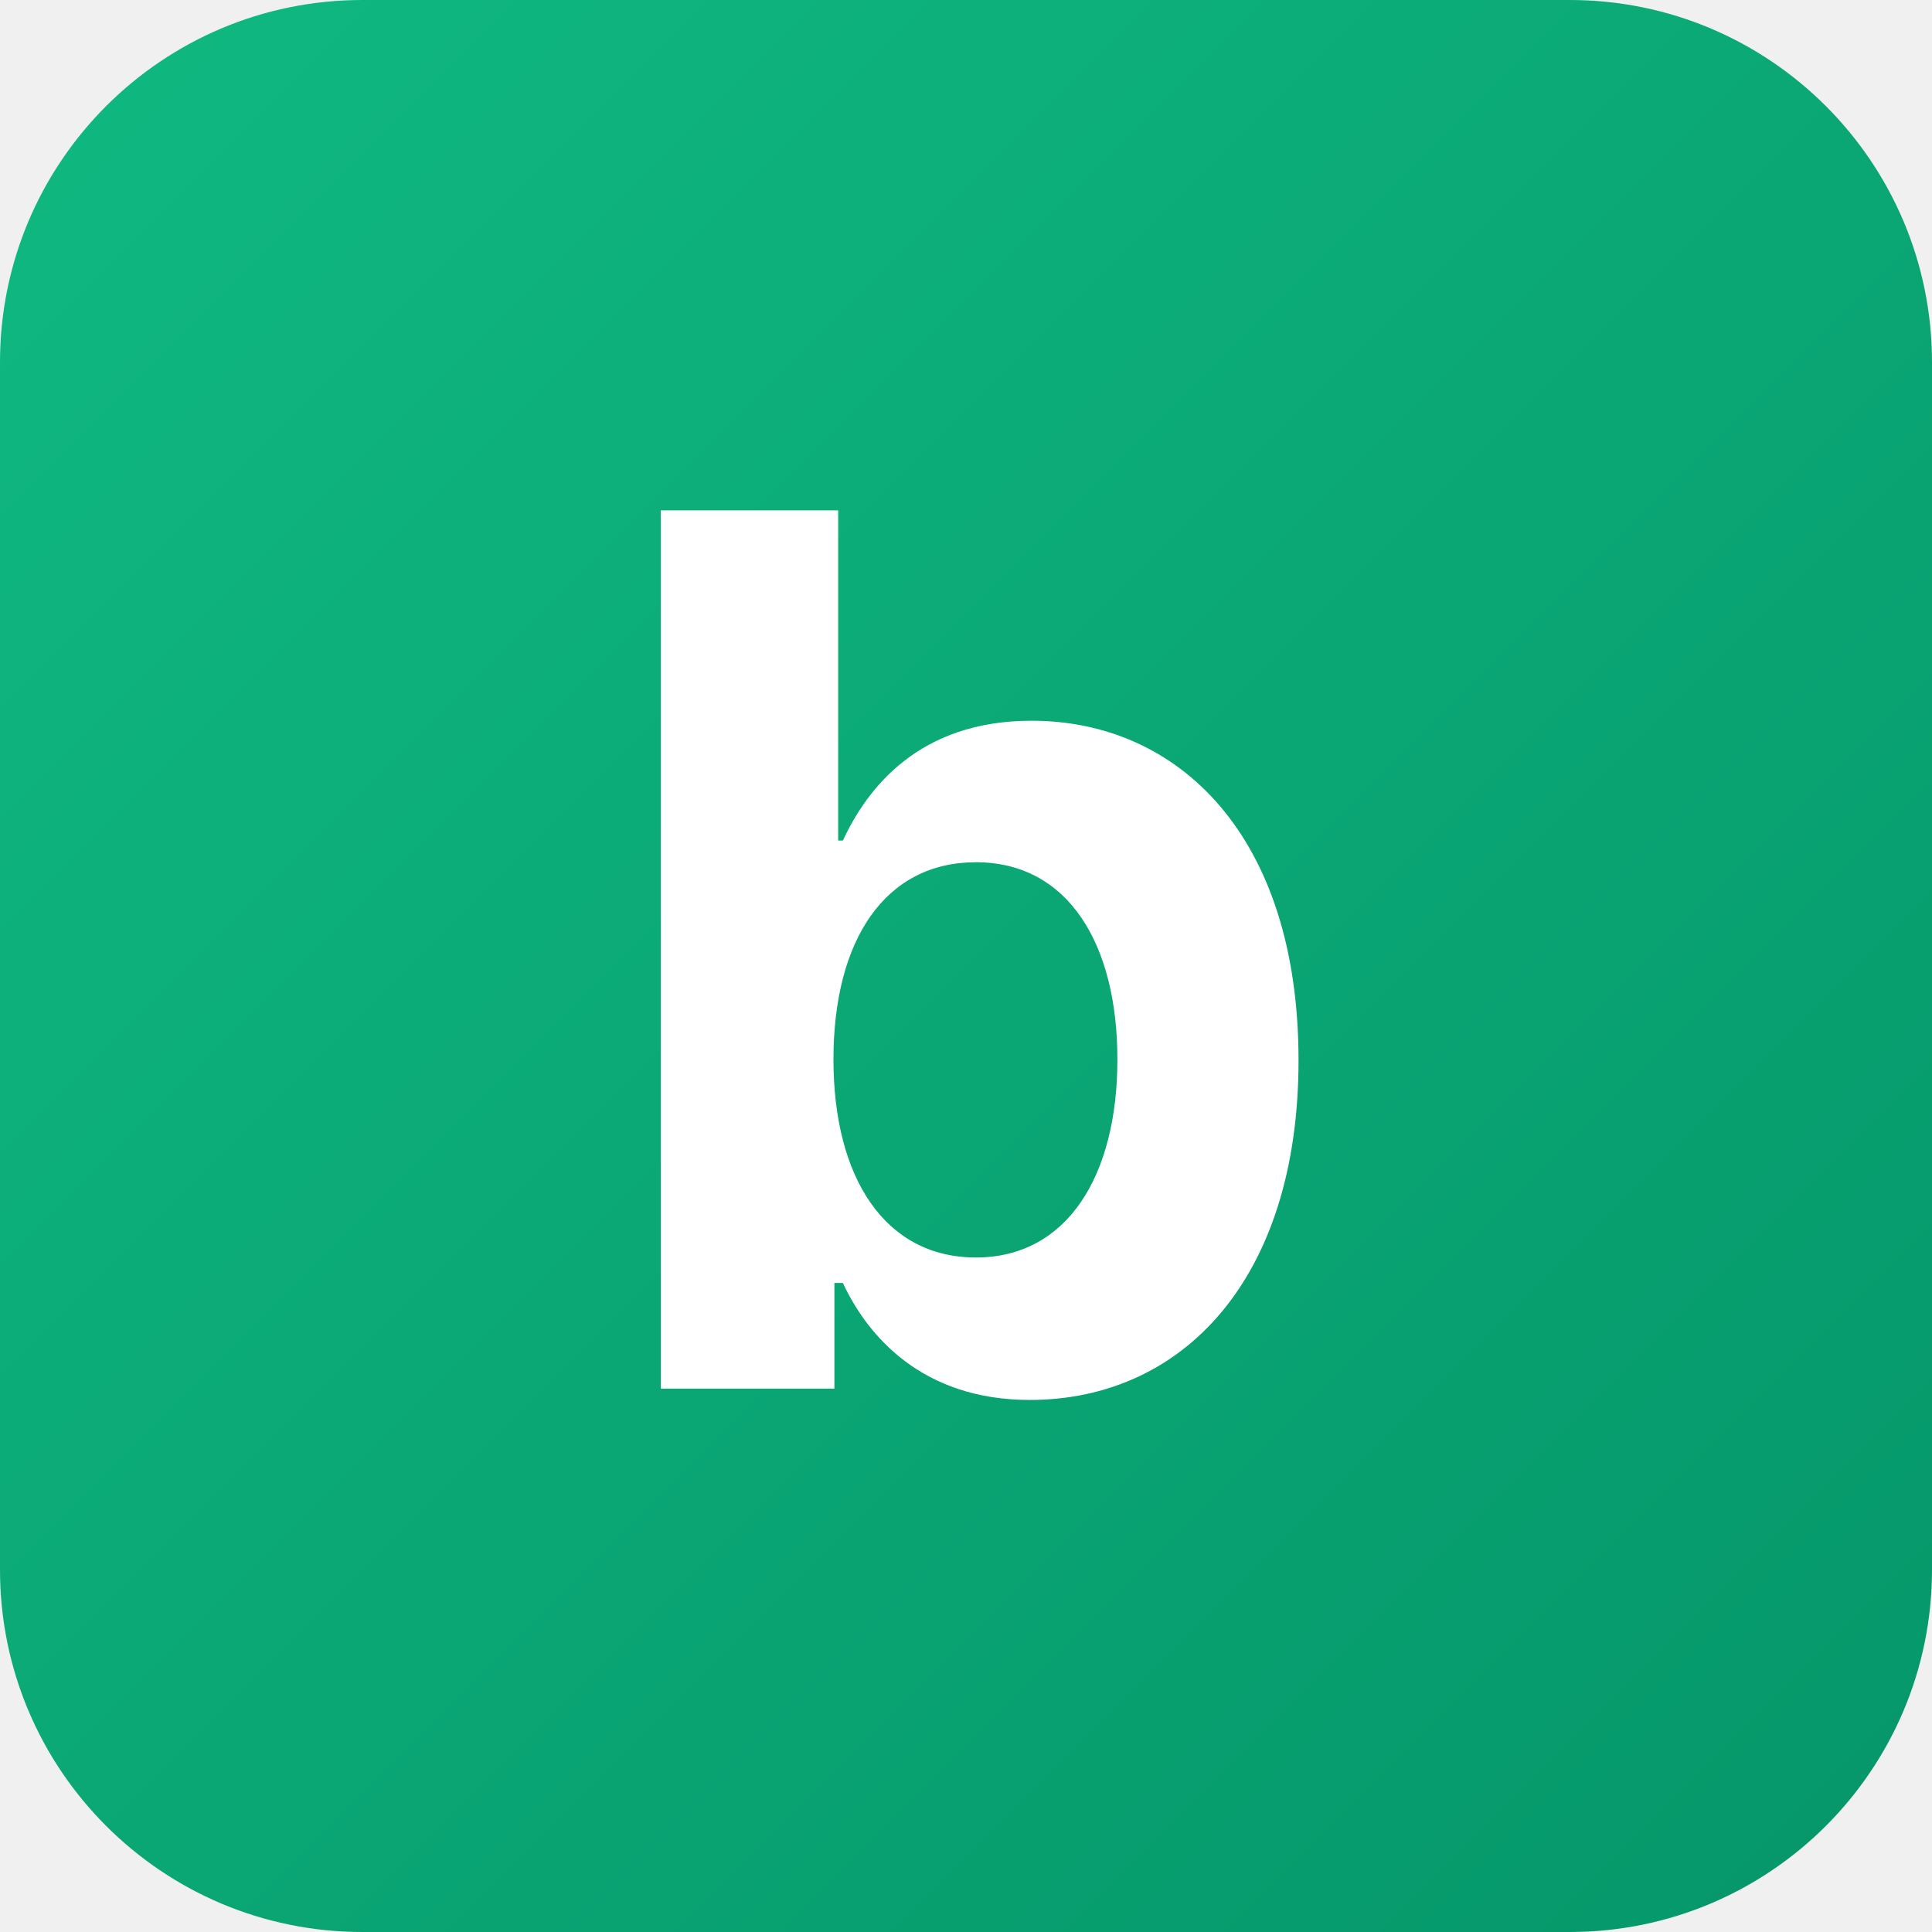
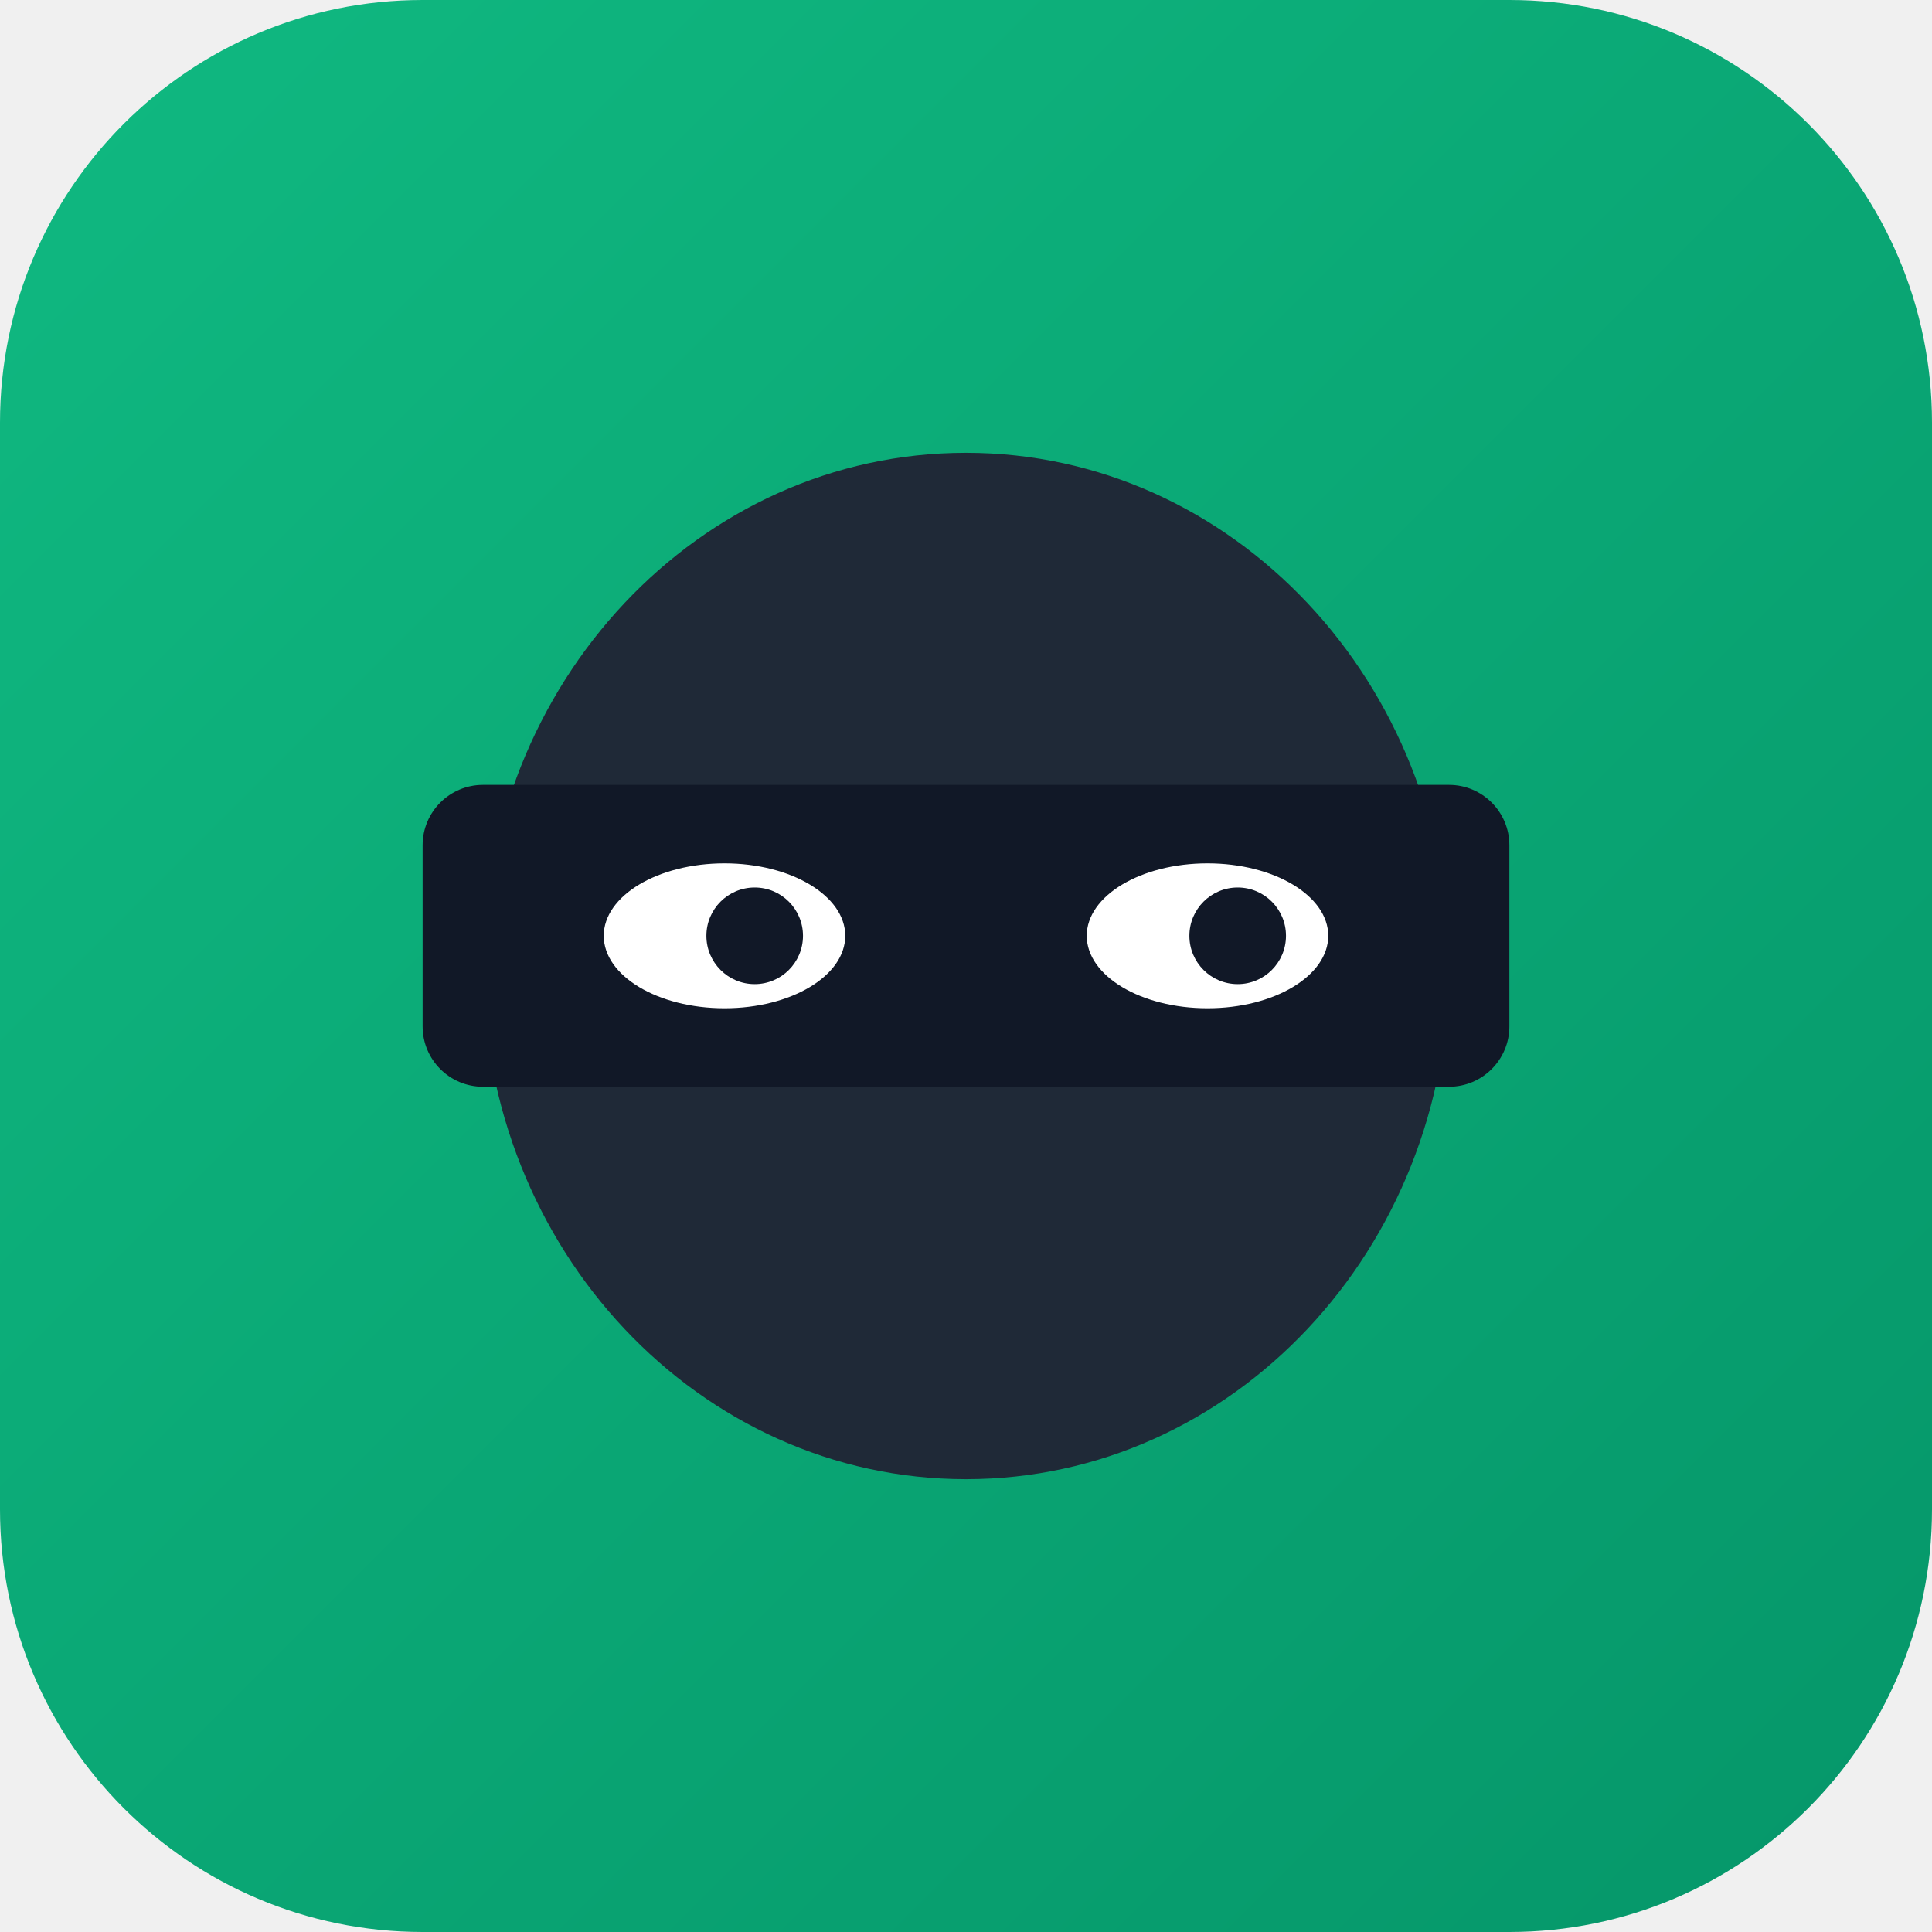
<svg xmlns="http://www.w3.org/2000/svg" viewBox="0 0 32 32" fill="none">
  <defs>
-     <linearGradient id="grad" x1="0%" y1="0%" x2="100%" y2="100%">
+     <linearGradient id="bgGrad" x1="0%" y1="0%" x2="100%" y2="100%">
      <stop offset="0%" style="stop-color:#10b981" />
      <stop offset="100%" style="stop-color:#059669" />
    </linearGradient>
  </defs>
-   <rect width="32" height="32" rx="6" fill="url(#grad)" />
-   <text x="16" y="23" font-family="system-ui, -apple-system, sans-serif" font-size="20" font-weight="700" fill="white" text-anchor="middle">b</text>
+   <rect width="32" height="32" rx="7" fill="url(#bgGrad)" />
+   <ellipse cx="16" cy="16" rx="8" ry="8.5" fill="#1f2937" />
+   <rect x="7" y="13" width="18" height="5" rx="1" fill="#111827" />
+   <ellipse cx="12" cy="15.5" rx="2" ry="1.2" fill="#ffffff" />
+   <ellipse cx="20" cy="15.5" rx="2" ry="1.2" fill="#ffffff" />
+   <circle cx="12.5" cy="15.5" r="0.8" fill="#111827" />
+   <circle cx="20.5" cy="15.5" r="0.8" fill="#111827" />
</svg>
